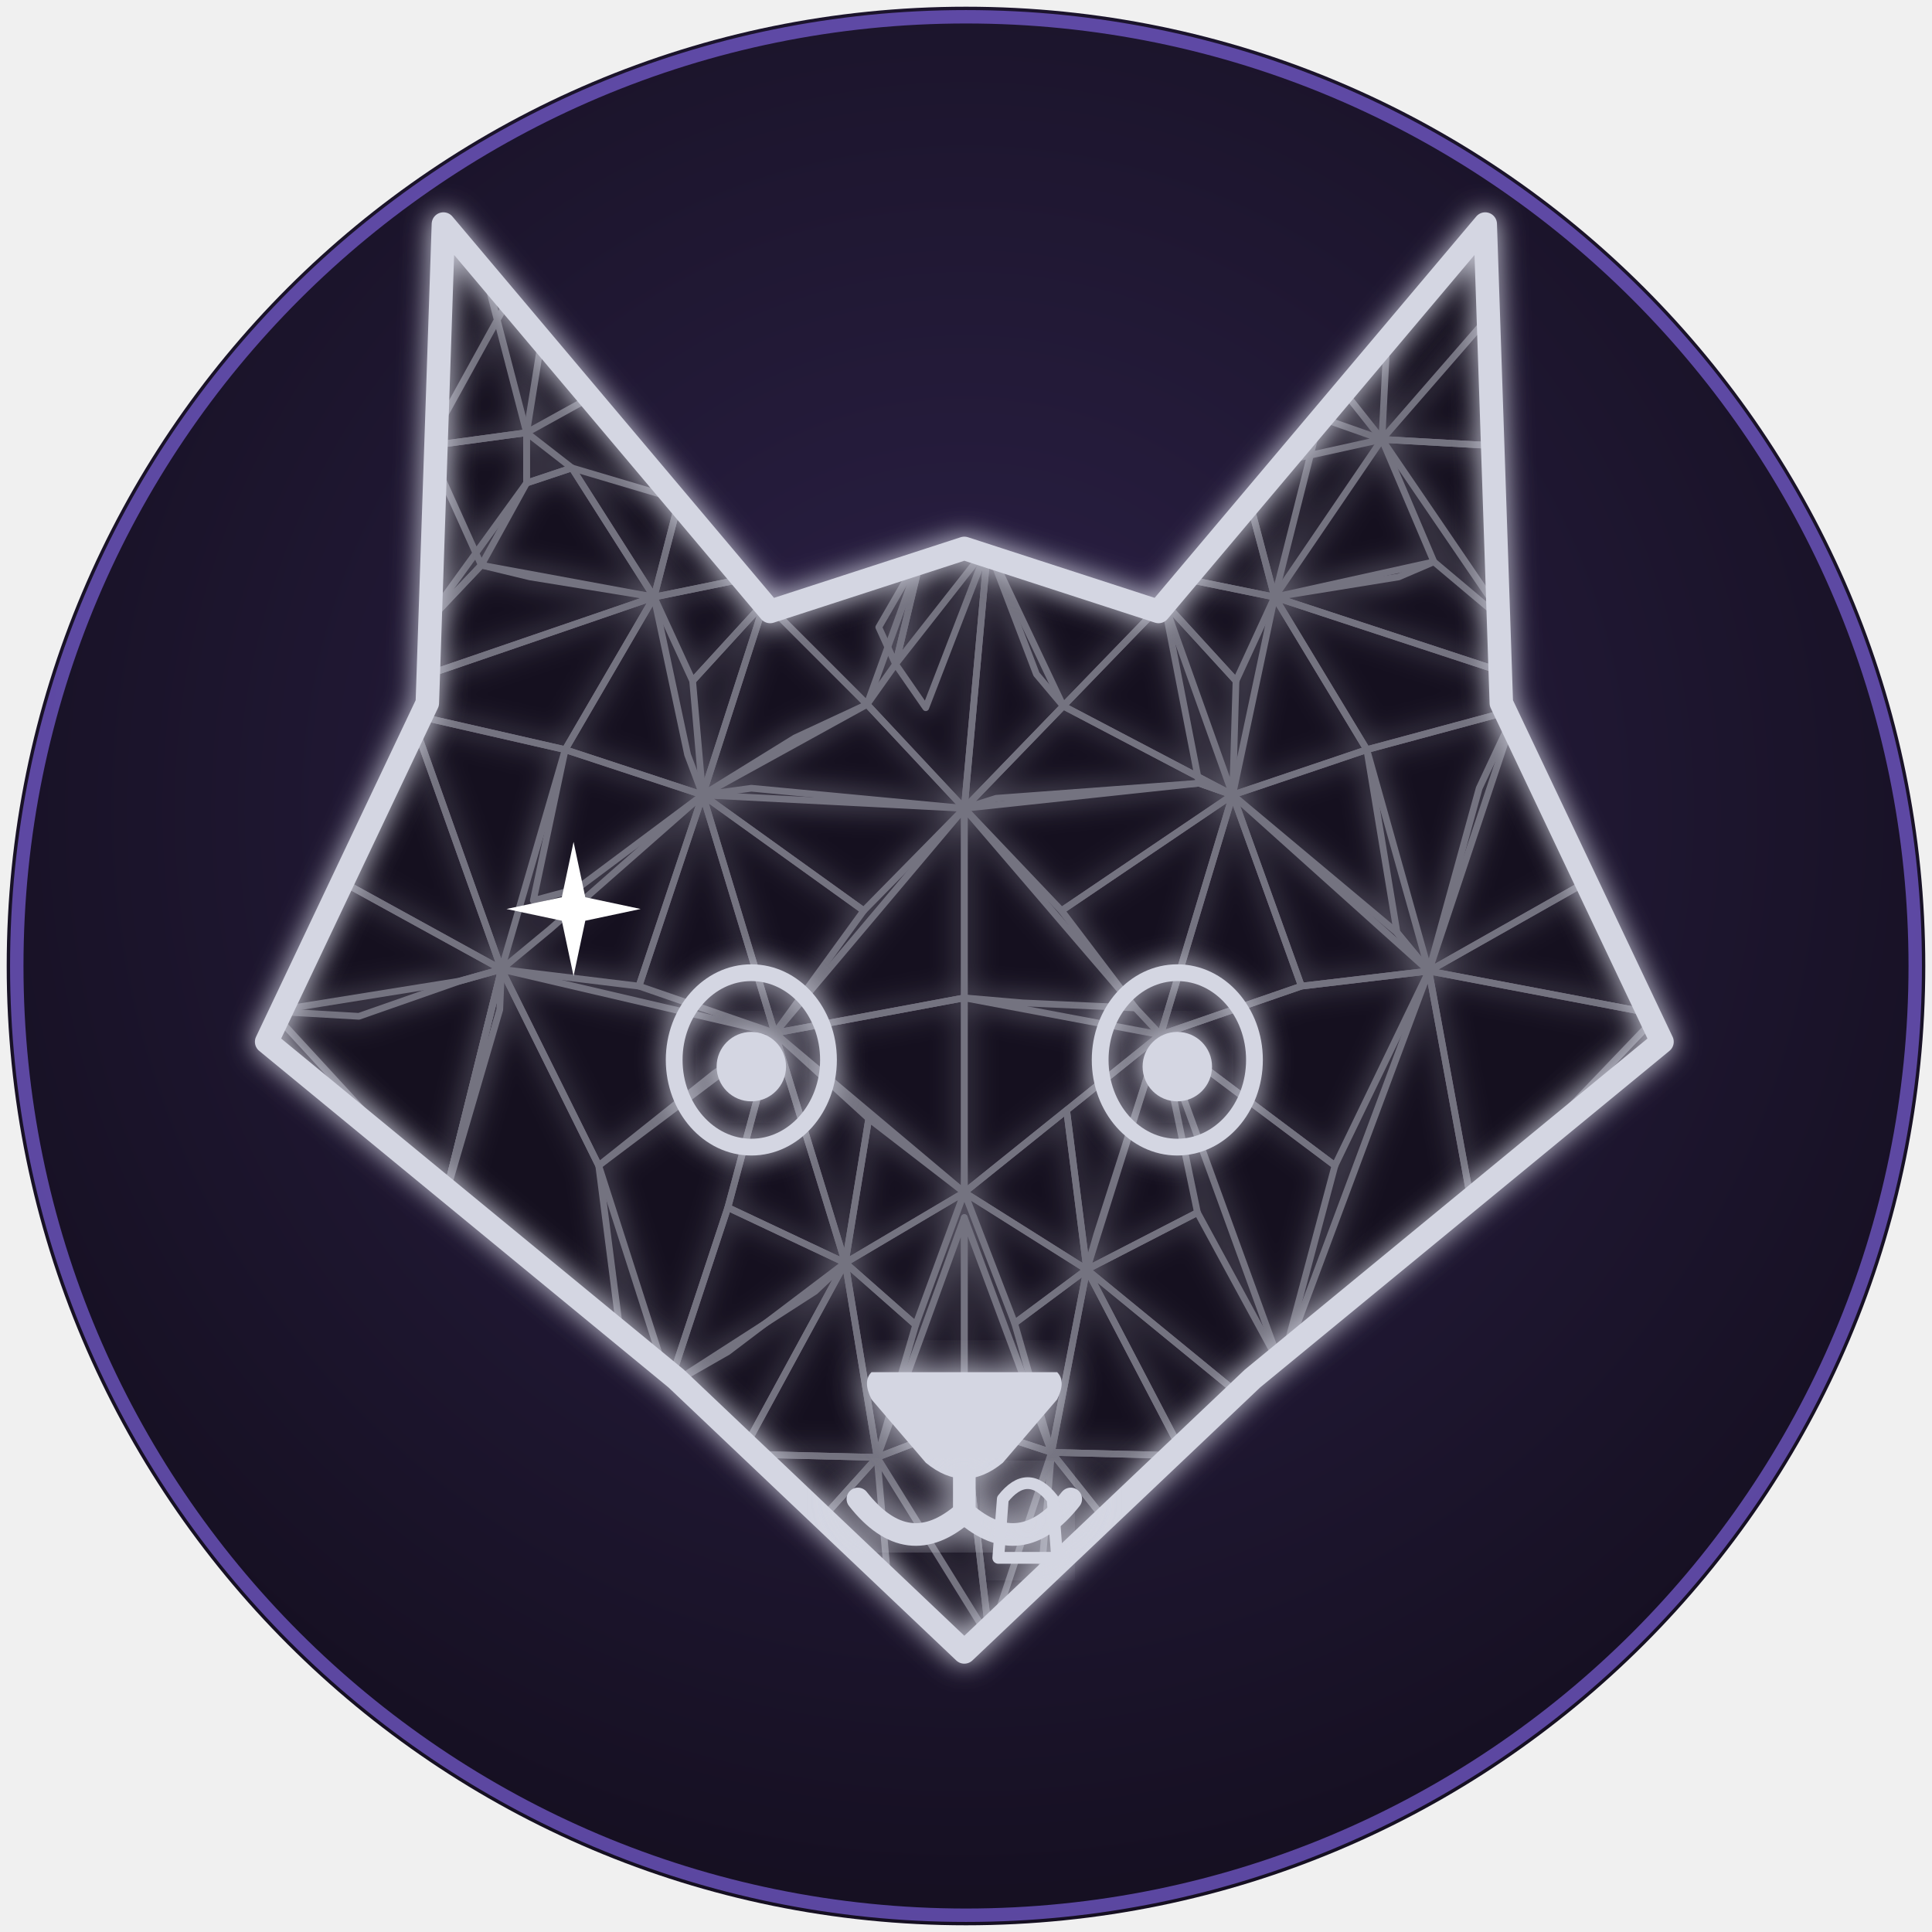
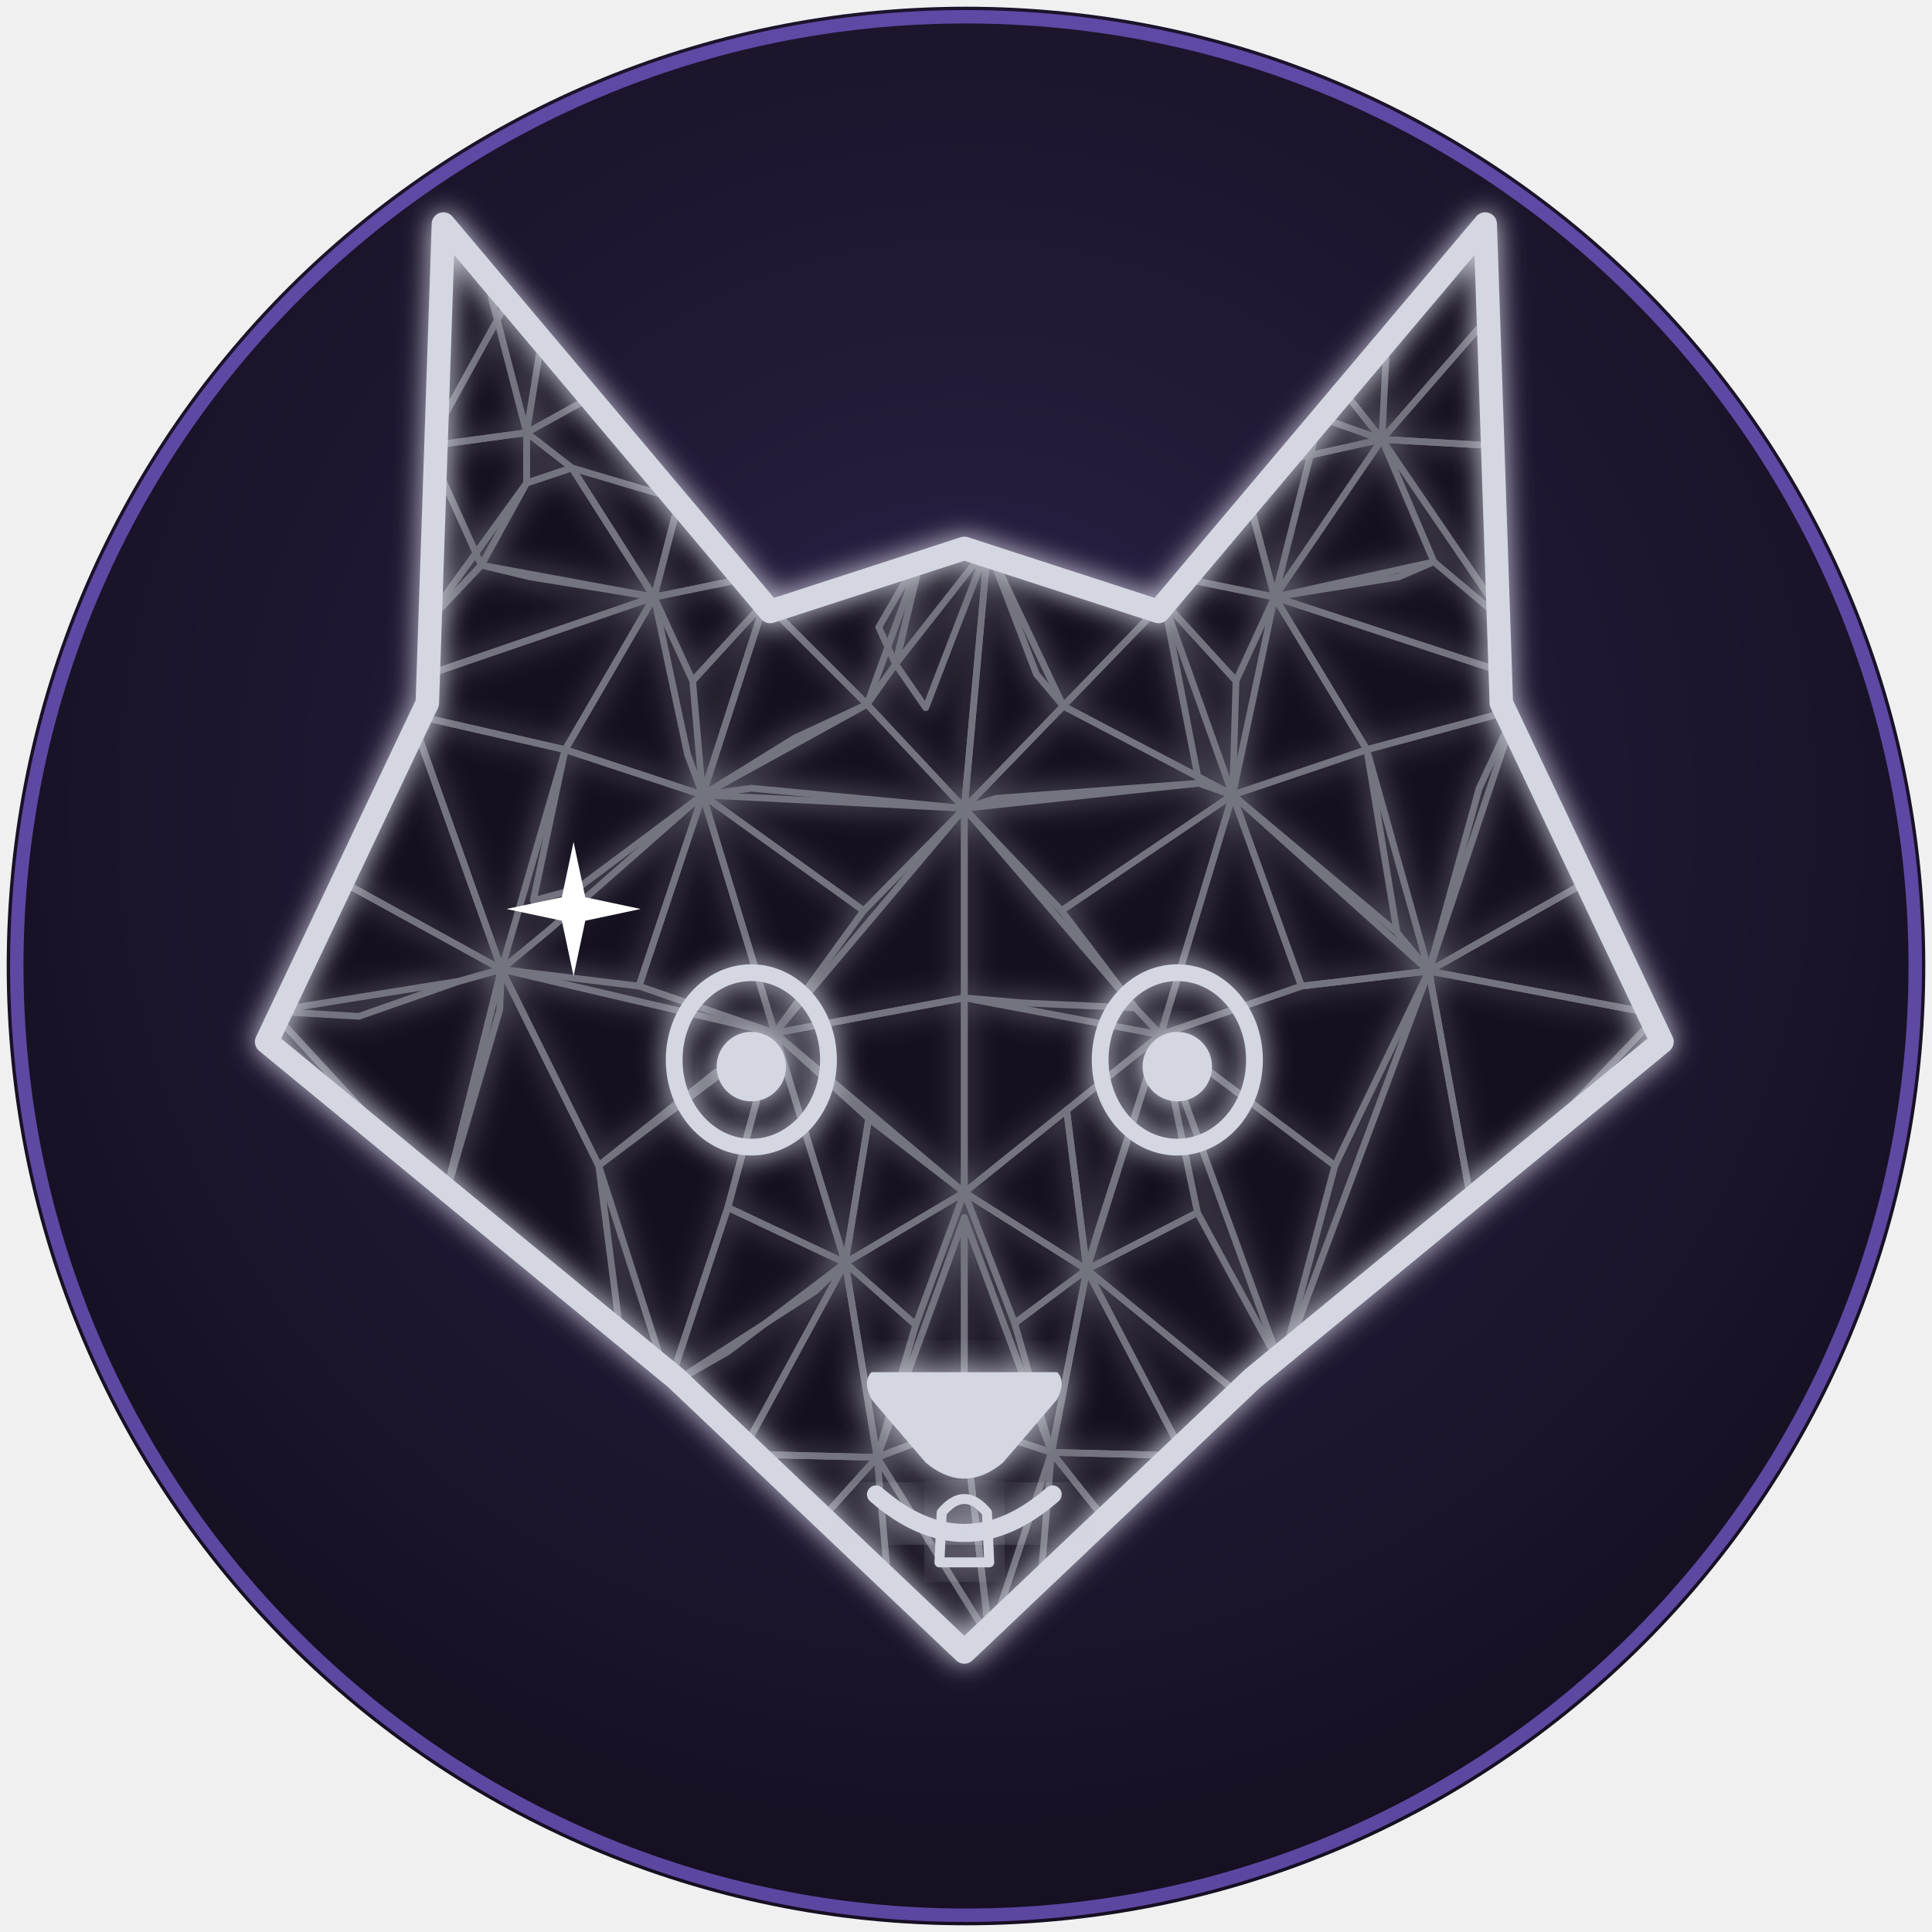
<svg xmlns="http://www.w3.org/2000/svg" viewBox="-38 -28 576 576" role="img" aria-label="Chico">
  <defs>
    <clipPath id="c-neon-chico">
      <circle cx="250" cy="260" r="286" />
    </clipPath>
    <clipPath id="head">
      <polygon points="94.2,38.8 191.6,154.3 249.5,135.5 307.4,154.3 404.8,38.8 409.6,181.6 457.5,282.6 335.4,383 249.5,464.5 163.6,383 41.5,282.6 89.4,181.6" />
    </clipPath>
    <radialGradient id="bg" cx="50%" cy="42%" r="65%">
      <stop offset="0" stop-color="#2c2147" />
      <stop offset="1" stop-color="#120d1c" />
    </radialGradient>
    <filter id="glow" x="-30%" y="-30%" width="160%" height="160%">
      <feGaussianBlur stdDeviation="4" result="b" />
      <feMerge>
        <feMergeNode in="b" />
        <feMergeNode in="SourceGraphic" />
      </feMerge>
    </filter>
  </defs>
  <g clip-path="url(#c-neon-chico)">
    <circle cx="250" cy="260" r="286" fill="url(#bg)" />
    <polygon points="94.2,38.8 191.6,154.3 249.5,135.5 307.4,154.3 404.8,38.8 409.6,181.6 457.5,282.6 335.4,383 249.5,464.5 163.6,383 41.5,282.6 89.4,181.6" fill="#15101f" />
    <g clip-path="url(#head)" fill="none" stroke="#d4d6e2" stroke-width="2" stroke-linejoin="round" opacity="0.5" filter="url(#glow)">
      <polygon points="111.5,261 193,280 140.5,319.5" />
      <polygon points="308,280.5 350,266 388,261.5 360,319.5" />
      <polygon points="140.5,319.5 175,292 193,280 179,332 161.5,385" />
      <polygon points="308,280.5 360,319.5 344,379.5" />
      <polygon points="94.5,329.5 111.5,261 140.5,319.5 147.5,374 100.5,334.5" />
      <polygon points="43,273.5 69,275 99,264.5 111.5,261 94.5,329.5" />
      <polygon points="388,261.5 456.5,274.5 401,332.5" />
      <polygon points="344,379.5 388,261.5 401,332.5" />
      <polygon points="193,280 249.5,269.5 249.5,327.5" />
      <polygon points="249.5,269.5 308,280.5 280,303 249.5,327.5" />
      <polygon points="193,280 249.5,213 249.5,269.5" />
      <polygon points="249.5,213 300.5,272.5 267,271 249.5,269.5" />
      <polygon points="171.5,209 219.5,243.5 193,280" />
      <polygon points="329.5,209 369.5,195.5 378.5,250 388,261.5" />
      <polygon points="369.5,195.5 414,183.5 388,261.5" />
      <polygon points="84.5,185 130.5,195.5 111.5,261" />
      <polygon points="171.5,209 249.5,213 219.5,243.5" />
      <polygon points="249.5,213 319.5,205.5 329.5,209 278.5,243.5" />
      <polygon points="278.5,243.5 329.5,209 308,280.5 300.5,272.5" />
      <polygon points="152.5,266 171.5,209 193,280" />
      <polygon points="329.5,209 378.5,250 388,261.5 350,266" />
      <polygon points="308,280.5 329.5,209 350,266" />
      <polygon points="121,240.5 130.5,195.5 171.5,209 134,237" />
      <polygon points="61.5,233.5 84.5,185 111.5,261" />
      <polygon points="388,261.5 403,207 414,183.5 437.5,233.5" />
      <polygon points="388,261.5 437.5,233.5 456.5,274.5" />
      <polygon points="43,273.5 61.5,233.5 111.5,261 99,264.5" />
      <polygon points="126,249 171.5,209 152.5,266 111.5,261" />
      <polygon points="342,150 374,103 389.5,139.5" />
      <polygon points="161.5,385 179,332 214,348.5 179,375" />
      <polygon points="329.5,209 342,150 369.5,195.5" />
      <polygon points="87,174 157,150 130.5,195.5 84.5,185" />
      <polygon points="130.5,195.5 157,150 167,197 171.5,209" />
      <polygon points="119,116 132.5,111.5 157,150 105.5,140.5" />
      <polygon points="342,150 379,144 389.5,139.5 411.5,158 412,173" />
      <polygon points="87.5,159.5 105.5,140.5 120,144 157,150 87,174" />
      <polygon points="342,150 412,173 414,183.5 369.5,195.5" />
      <polygon points="286,350.5 319,333.5 344,379.5 333,389" />
      <polygon points="279,182.5 309,151.5 319.5,205.5 329.5,209" />
      <polygon points="171.5,209 220.5,182 249.5,213 186,207" />
      <polygon points="171.5,209 190,151.5 220.5,182 199,192" />
      <polygon points="193,280 214,348.5 179,332" />
      <polygon points="249.5,213 279,182.5 329.5,209 319.5,205.5 259,210" />
      <polygon points="256.5,135 271,173 279,182.5 249.5,213" />
      <polygon points="289,340 308,280.5 319,333.5 286,350.5" />
      <polygon points="223.5,406.5 249.5,396.5 257,460.5" />
      <polygon points="223.5,406.5 249.5,335 249.5,396.5" />
      <polygon points="249.5,335 275.5,405 249.5,396.5" />
      <polygon points="249.5,396.5 275.5,405 257,460.5" />
      <polygon points="183,405.5 214,348.5 223.5,406.5" />
      <polygon points="214,348.5 221,305.5 249.5,327.5" />
      <polygon points="275.5,405 286,350.5 315,406" />
      <polygon points="249.5,327.5 275,307 280,303 286,350.5" />
      <polygon points="161.5,385 205,357 214,348.5 183,405.5 176,398.5" />
      <polygon points="193,280 221,305.5 214,348.5" />
      <polygon points="280,303 308,280.5 286,350.5" />
      <polygon points="286,350.5 333,389 323,398.5 315,406" />
      <polygon points="407.5,64.5 409.5,105 374,103" />
      <polygon points="374,103 409.5,105 410.5,133 411.5,158" />
      <polygon points="256.5,135 309,151.5 279,182.5" />
      <polygon points="229,170 256.5,135 249.5,213 220.5,182" />
      <polygon points="105.5,140.5 89.5,105 119,101 119,116 87.5,159.5" />
      <polygon points="214,348.5 235,367 223.5,406.5" />
      <polygon points="190,151.5 237,136.5 220.5,182" />
      <polygon points="214,348.5 249.5,327.5 235,367" />
      <polygon points="249.5,327.5 286,350.5 264.5,366.5" />
      <polygon points="264.5,366.5 286,350.5 275.5,405" />
      <polygon points="113.5,61.5 106.5,53 119,101 89.5,105" />
      <polygon points="157,150 184,144.5 190,151.5 168.5,175" />
      <polygon points="168.5,175 190,151.5 171.5,209" />
      <polygon points="309,151.5 315,144.5 342,150 330.5,175" />
      <polygon points="309,151.5 330.5,175 329.5,209" />
      <polygon points="229,170 237,136.5 256.5,135 238,183" />
      <polygon points="183,405.5 223.5,406.5 205.5,426.5" />
      <polygon points="205.5,426.5 223.5,406.5 227,446.5" />
      <polygon points="275.5,405 315,406 293,427" />
      <polygon points="272,446.5 275.5,405 293,427" />
      <polygon points="334.5,121.5 355.5,96.5 342,150" />
      <polygon points="132.5,111.5 164.5,121 157,150" />
      <polygon points="164.5,121 184,144.5 157,150" />
      <polygon points="315,144.5 334.5,121.5 342,150" />
      <polygon points="123.5,73 138,90.5 119,101" />
      <polygon points="362.5,88.5 375.5,73 374,103" />
      <polygon points="344.5,109.5 355.5,96.5 374,103" />
      <polygon points="224,159 237,136.5 229,170" />
      <polygon points="94.5,329.5 111.5,261 111,273" />
      <polygon points="119,101 132.5,111.5 119,116" />
    </g>
    <polygon points="94.2,38.8 191.6,154.3 249.5,135.5 307.4,154.3 404.8,38.8 409.6,181.6 457.5,282.6 335.4,383 249.5,464.5 163.6,383 41.5,282.6 89.4,181.6" fill="none" stroke="#d4d6e2" stroke-width="7" stroke-linejoin="round" filter="url(#glow)" />
    <path d="M133 223 L136.5 239.5 L153 243 L136.5 246.5 L133 263 L129.5 246.5 L113 243 L129.5 239.5 Z" fill="#ffffff" />
    <ellipse cx="186" cy="288" rx="23" ry="26" fill="none" stroke="#d4d6e2" stroke-width="5" filter="url(#glow)" />
    <circle cx="186" cy="290" r="10.35" fill="#d4d6e2" filter="url(#glow)" />
    <ellipse cx="313" cy="288" rx="23" ry="26" fill="none" stroke="#d4d6e2" stroke-width="5" filter="url(#glow)" />
    <circle cx="313" cy="290" r="10.35" fill="#d4d6e2" filter="url(#glow)" />
    <g transform="translate(249.5 400) scale(1.35) translate(-249.5 -400)">
      <path d="M229 386 L270 386 Q272 388 270 392 L258 406 Q249.5 413 241 406 L229 392 Q227 388 229 386 Z" fill="#d4d6e2" filter="url(#glow)" />
-       <path d="M249.5 409 L249.5 417 M226 414 Q237 428 249.5 417 Q262 428 273 414" fill="none" stroke="#d4d6e2" stroke-width="5" stroke-linecap="round" stroke-linejoin="round" filter="url(#glow)" />
-       <path d="M257 427 L270 427 L269 414 Q263.5 407 258 414 Z" fill="none" stroke="#d4d6e2" stroke-width="2.6" stroke-linejoin="round" filter="url(#glow)" />
+       <path d="M230 413 Q249.5 430 269 413" fill="none" stroke="#d4d6e2" stroke-width="4" stroke-linecap="round" filter="url(#glow)" />
+       <path d="M244 428 L255 428 L254.5 417 Q249.5 411 244.5 417 Z" fill="none" stroke="#d4d6e2" stroke-width="2.2" stroke-linejoin="round" filter="url(#glow)" />
    </g>
    <circle cx="250" cy="260" r="283" fill="none" stroke="#8b6cf5" stroke-width="4" opacity="0.6" />
  </g>
</svg>
